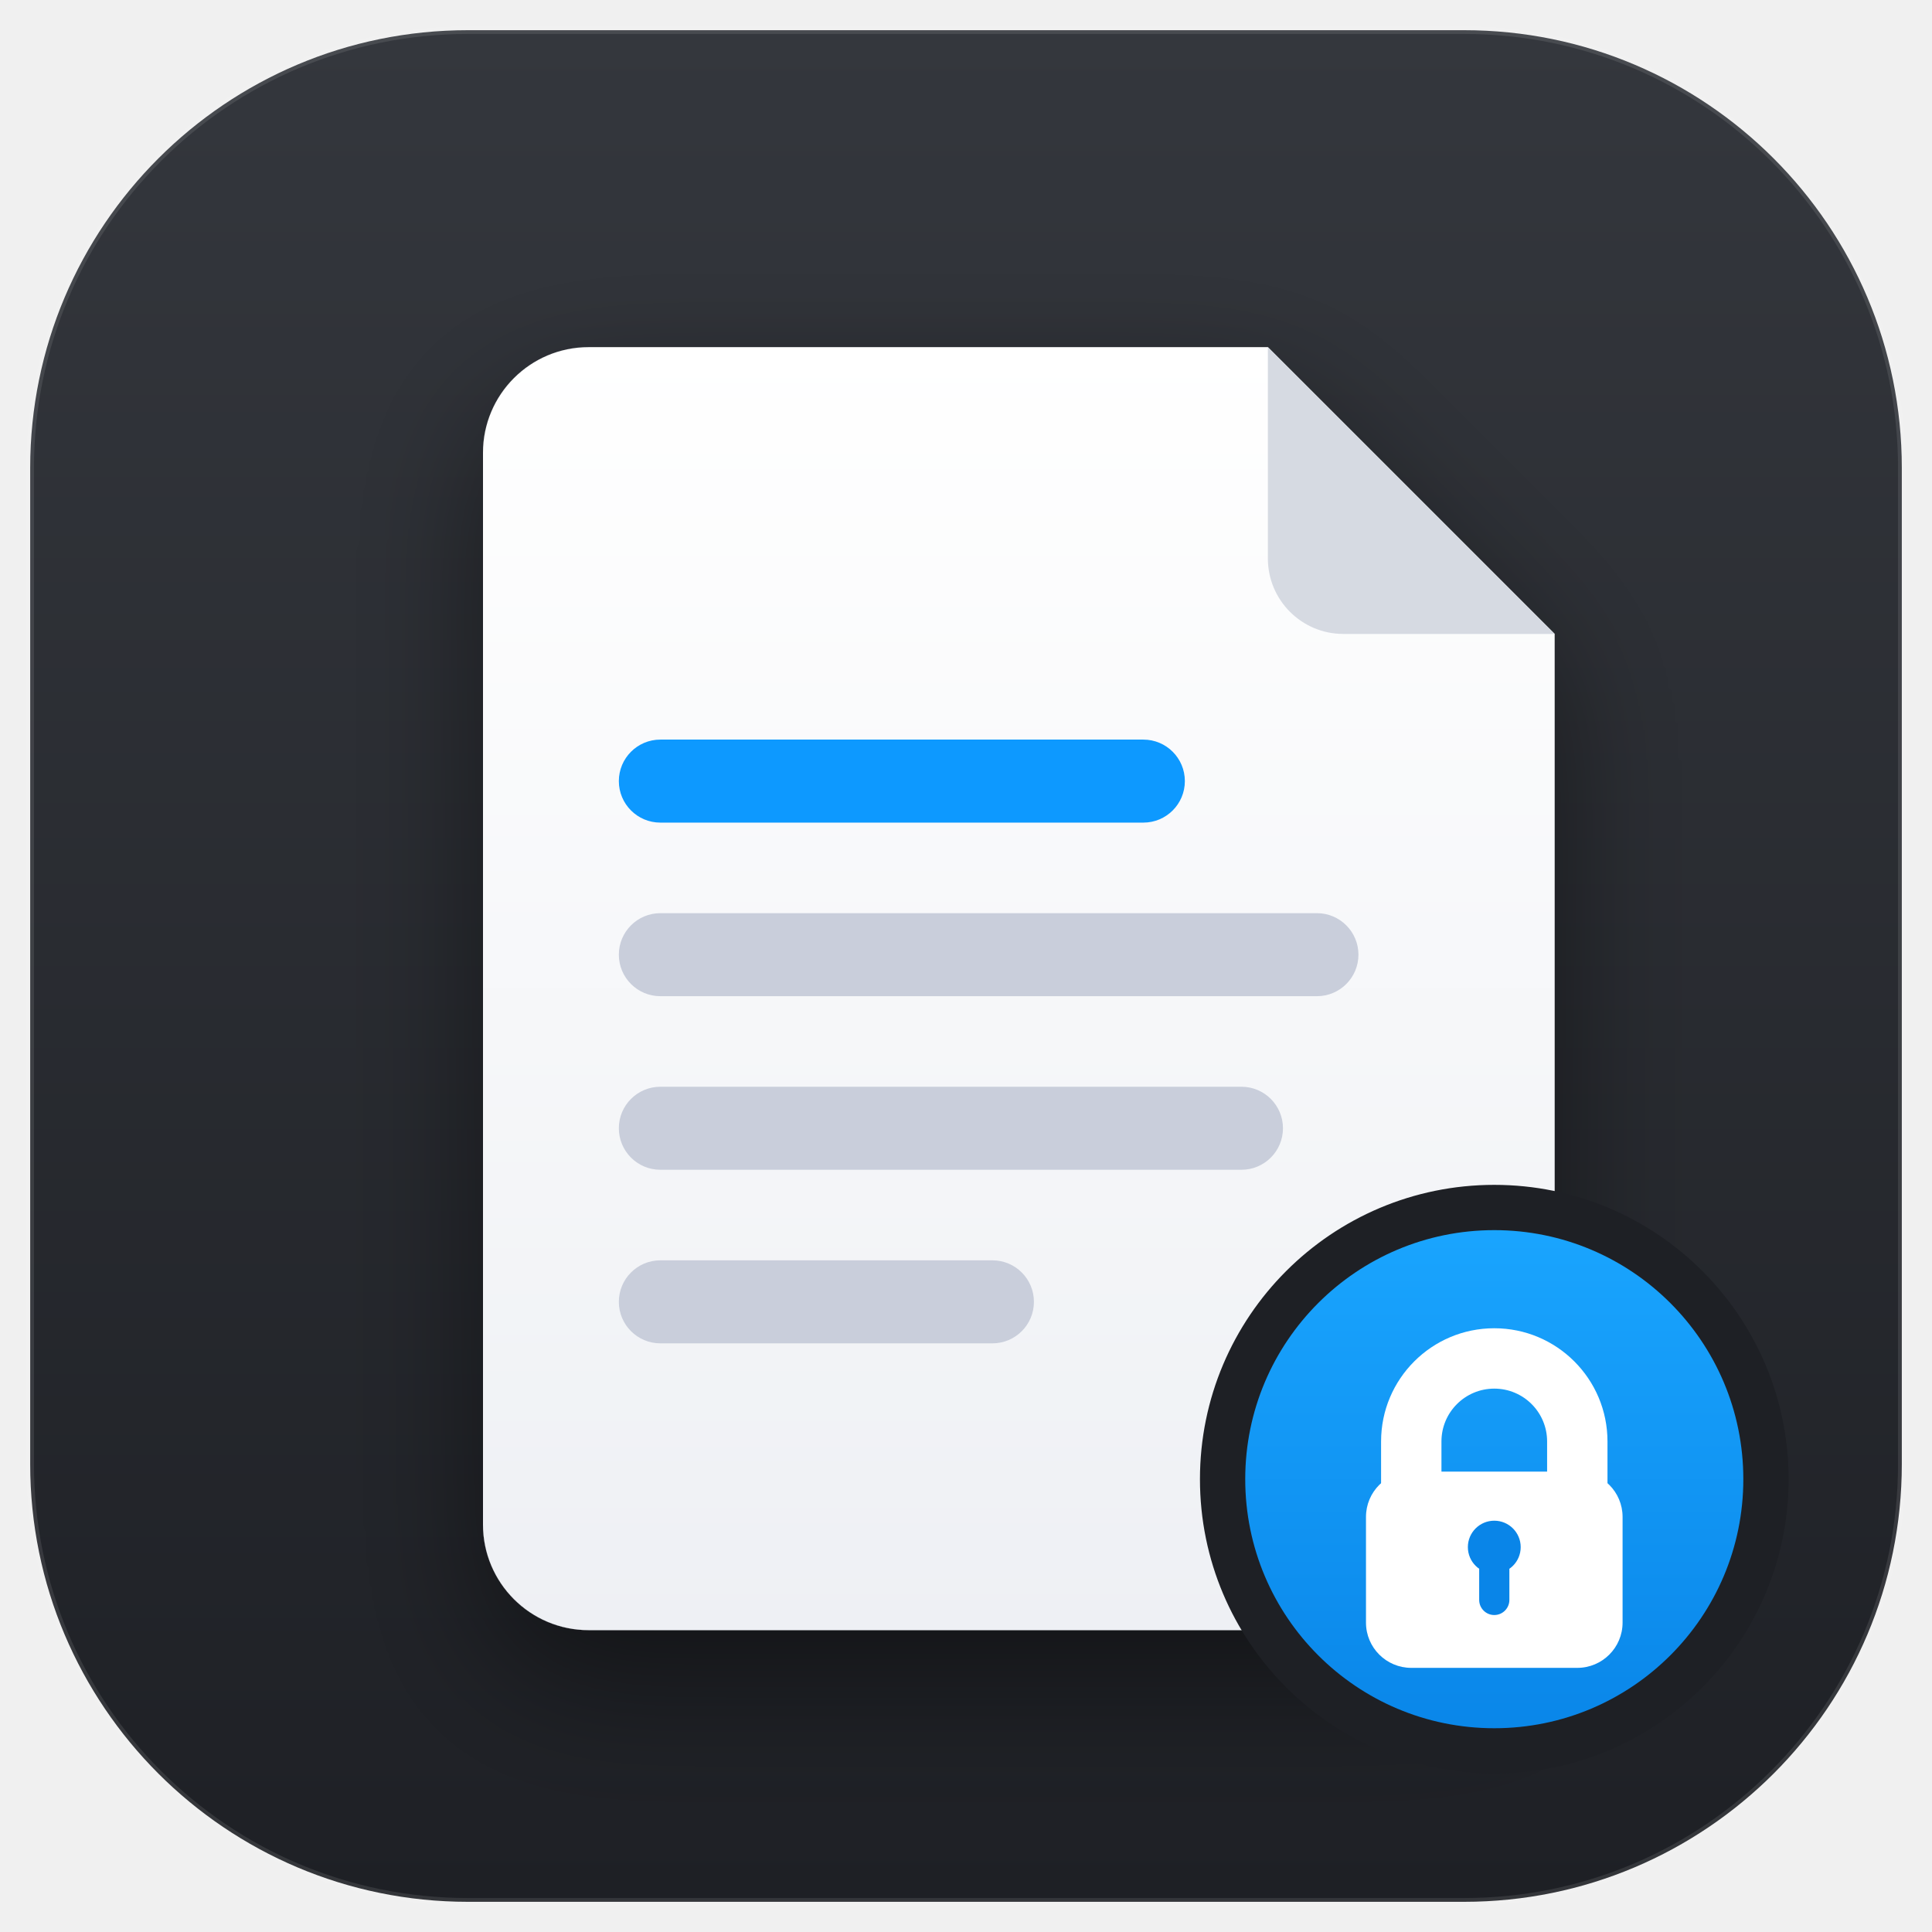
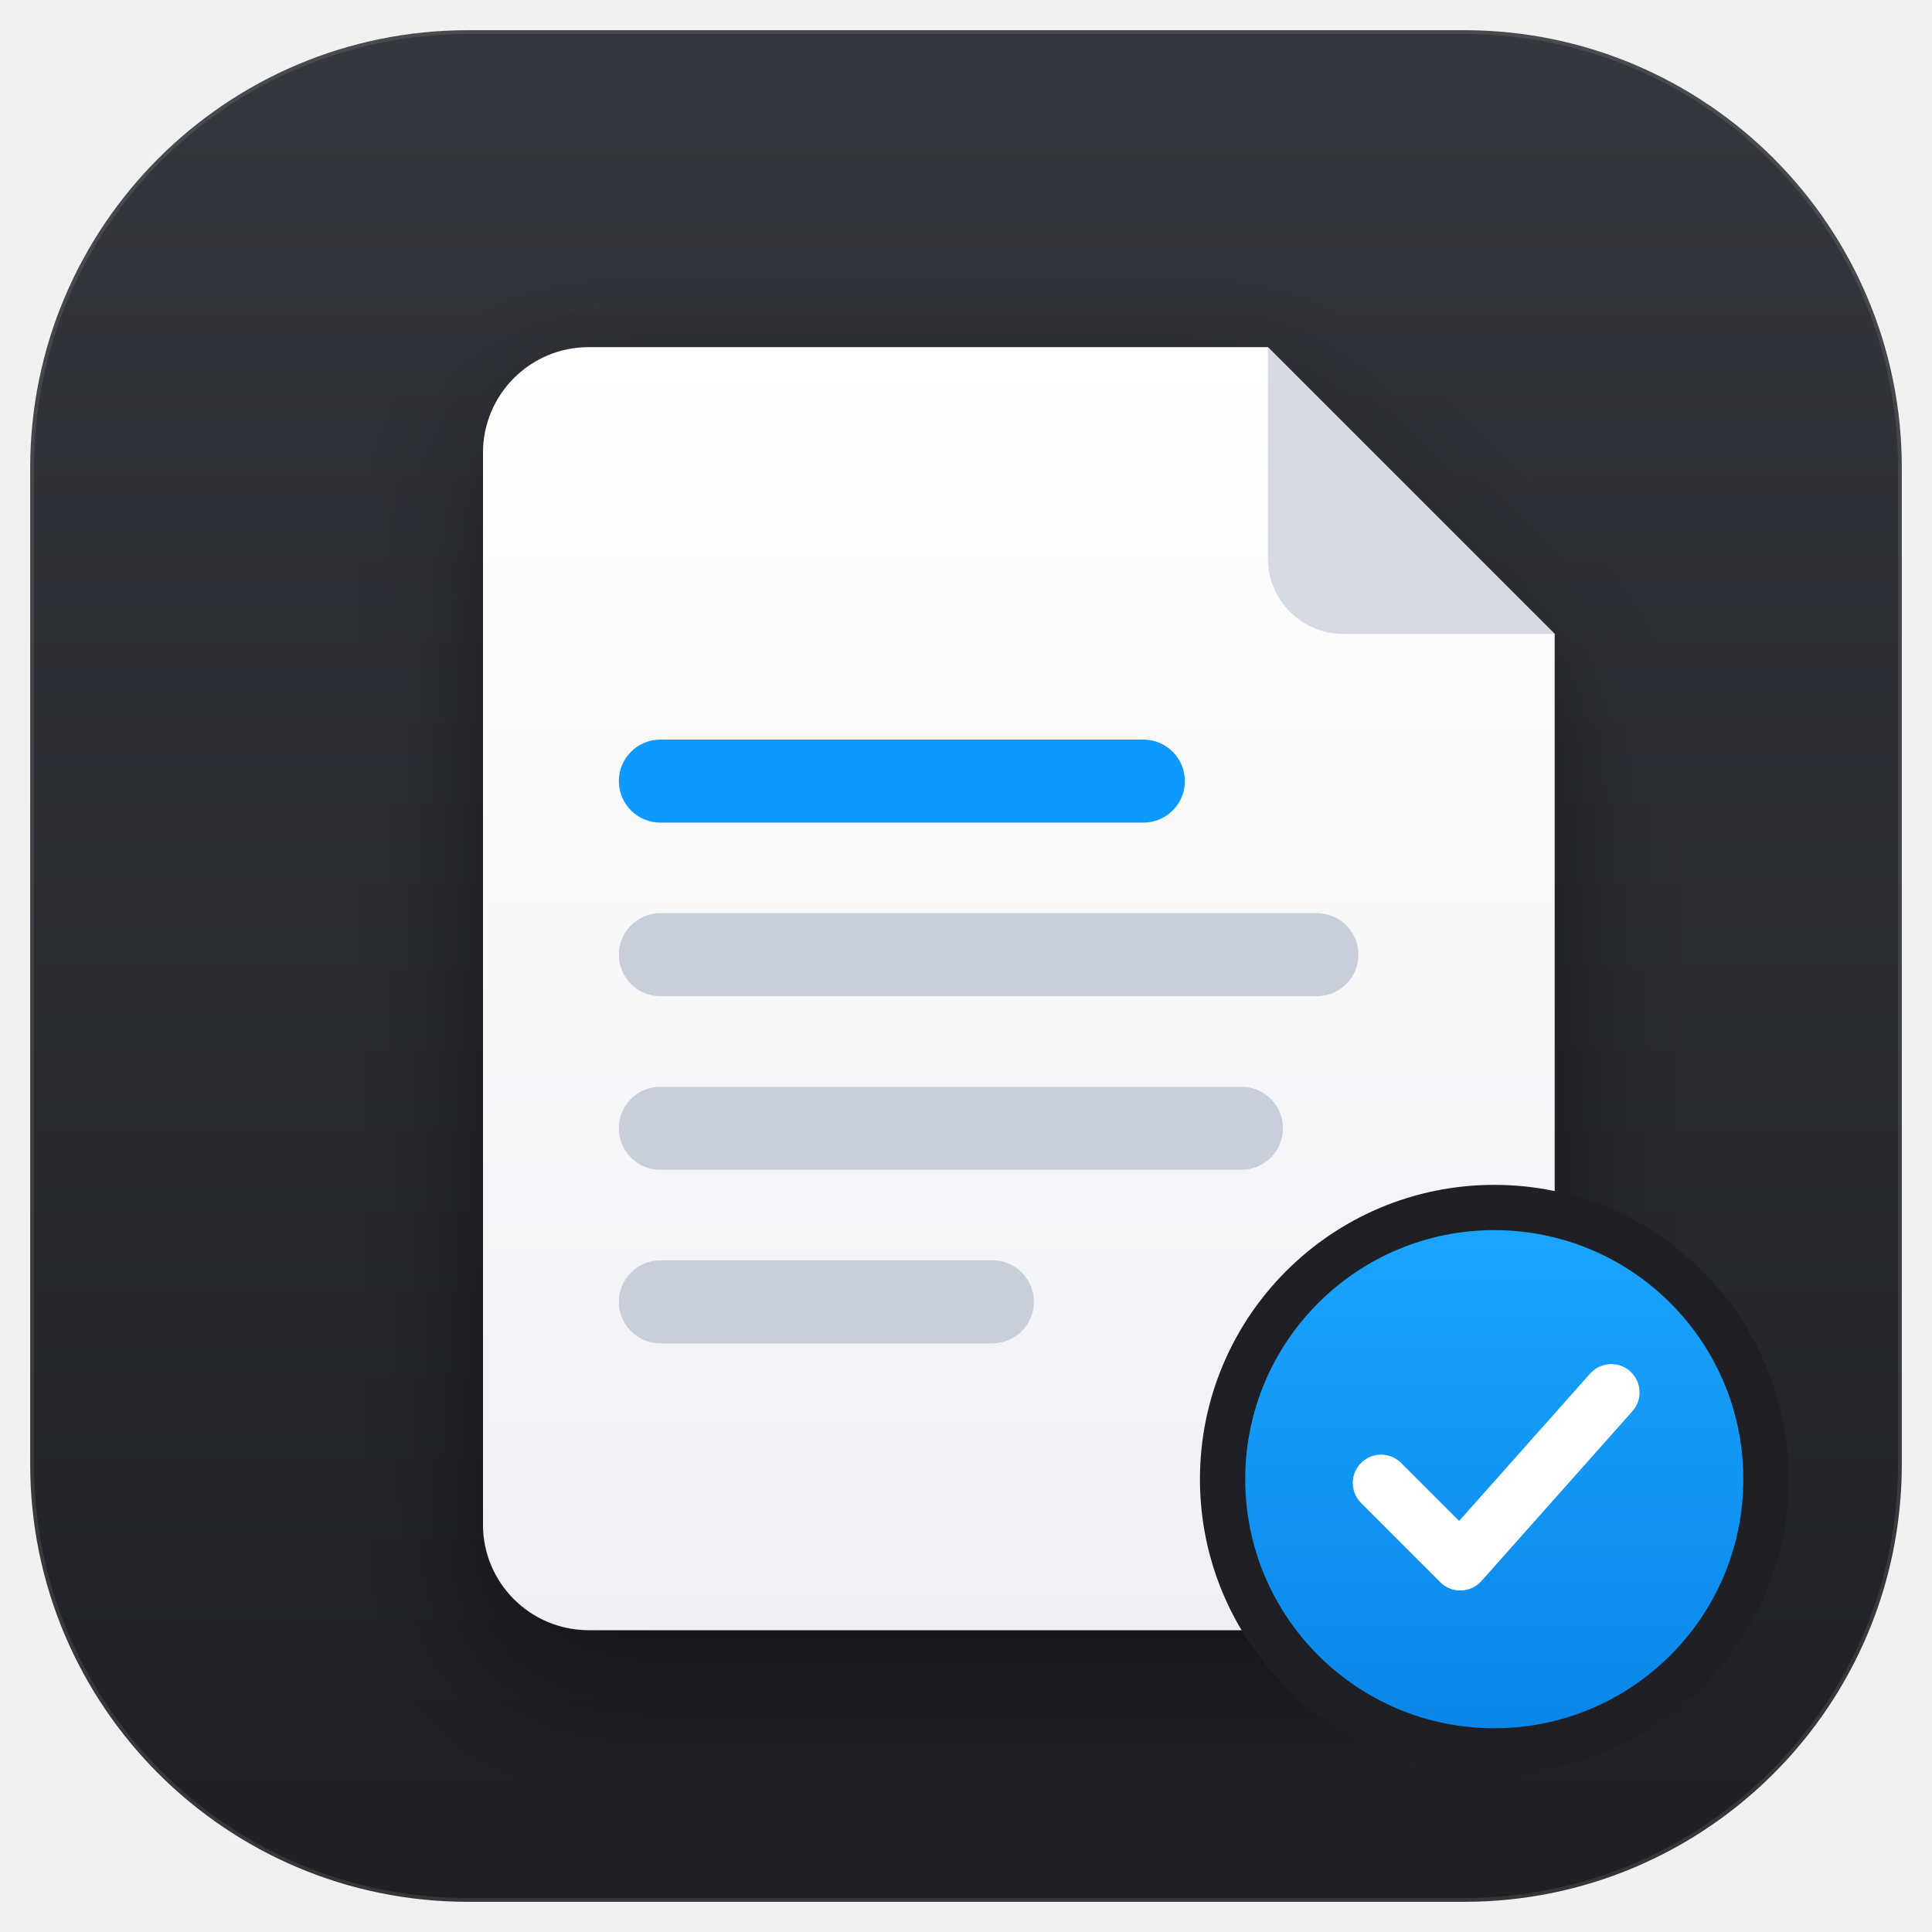
<svg xmlns="http://www.w3.org/2000/svg" viewBox="0 0 512 512" width="512" height="512">
  <defs>
    <linearGradient id="tile" x1="0" y1="0" x2="0" y2="1">
      <stop offset="0" stop-color="#34373d" />
      <stop offset="1" stop-color="#1e2025" />
    </linearGradient>
    <linearGradient id="paper" x1="0" y1="0" x2="0" y2="1">
      <stop offset="0" stop-color="#ffffff" />
      <stop offset="1" stop-color="#eef0f4" />
    </linearGradient>
    <linearGradient id="badge" x1="0" y1="0" x2="0" y2="1">
      <stop offset="0" stop-color="#1aa6ff" />
      <stop offset="1" stop-color="#0985e8" />
    </linearGradient>
    <filter id="soft" x="-40%" y="-40%" width="180%" height="180%">
      <feDropShadow dx="0" dy="14" stdDeviation="18" flood-color="#000000" flood-opacity="0.45" />
    </filter>
  </defs>
  <rect x="8" y="8" width="496" height="496" rx="116" fill="url(#tile)" />
  <rect x="8" y="8" width="496" height="496" rx="116" fill="none" stroke="#ffffff" stroke-opacity="0.10" stroke-width="2" />
  <g filter="url(#soft)">
    <path d="M128 92 h208 l76 76 v236 a28 28 0 0 1 -28 28 H156 a28 28 0 0 1 -28 -28 V120 a28 28 0 0 1 28 -28 z" fill="url(#paper)" />
  </g>
  <path d="M336 92 l76 76 h-56 a20 20 0 0 1 -20 -20 z" fill="#d6dae2" />
  <rect x="164" y="196" width="150" height="22" rx="11" fill="#0d99ff" />
  <rect x="164" y="242" width="196" height="22" rx="11" fill="#c9cedb" />
  <rect x="164" y="288" width="176" height="22" rx="11" fill="#c9cedb" />
  <rect x="164" y="334" width="110" height="22" rx="11" fill="#c9cedb" />
  <circle cx="396" cy="392" r="72" fill="url(#badge)" stroke="#1e2025" stroke-width="12" />
-   <g fill="#ffffff">
-     <path d="M396 352 a30 30 0 0 0 -30 30 v12 h16 v-12 a14 14 0 1 1 28 0 v12 h16 v-12 a30 30 0 0 0 -30 -30 z" />
-     <rect x="362" y="390" width="68" height="52" rx="12" />
-     <circle cx="396" cy="410" r="7" fill="#0985e8" />
-     <rect x="392" y="412" width="8" height="16" rx="4" fill="#0985e8" />
-   </g>
+   <path d="M366 393 l21 21 40 -45" fill="none" stroke="#ffffff" stroke-width="15" stroke-linecap="round" stroke-linejoin="round" />
</svg>
